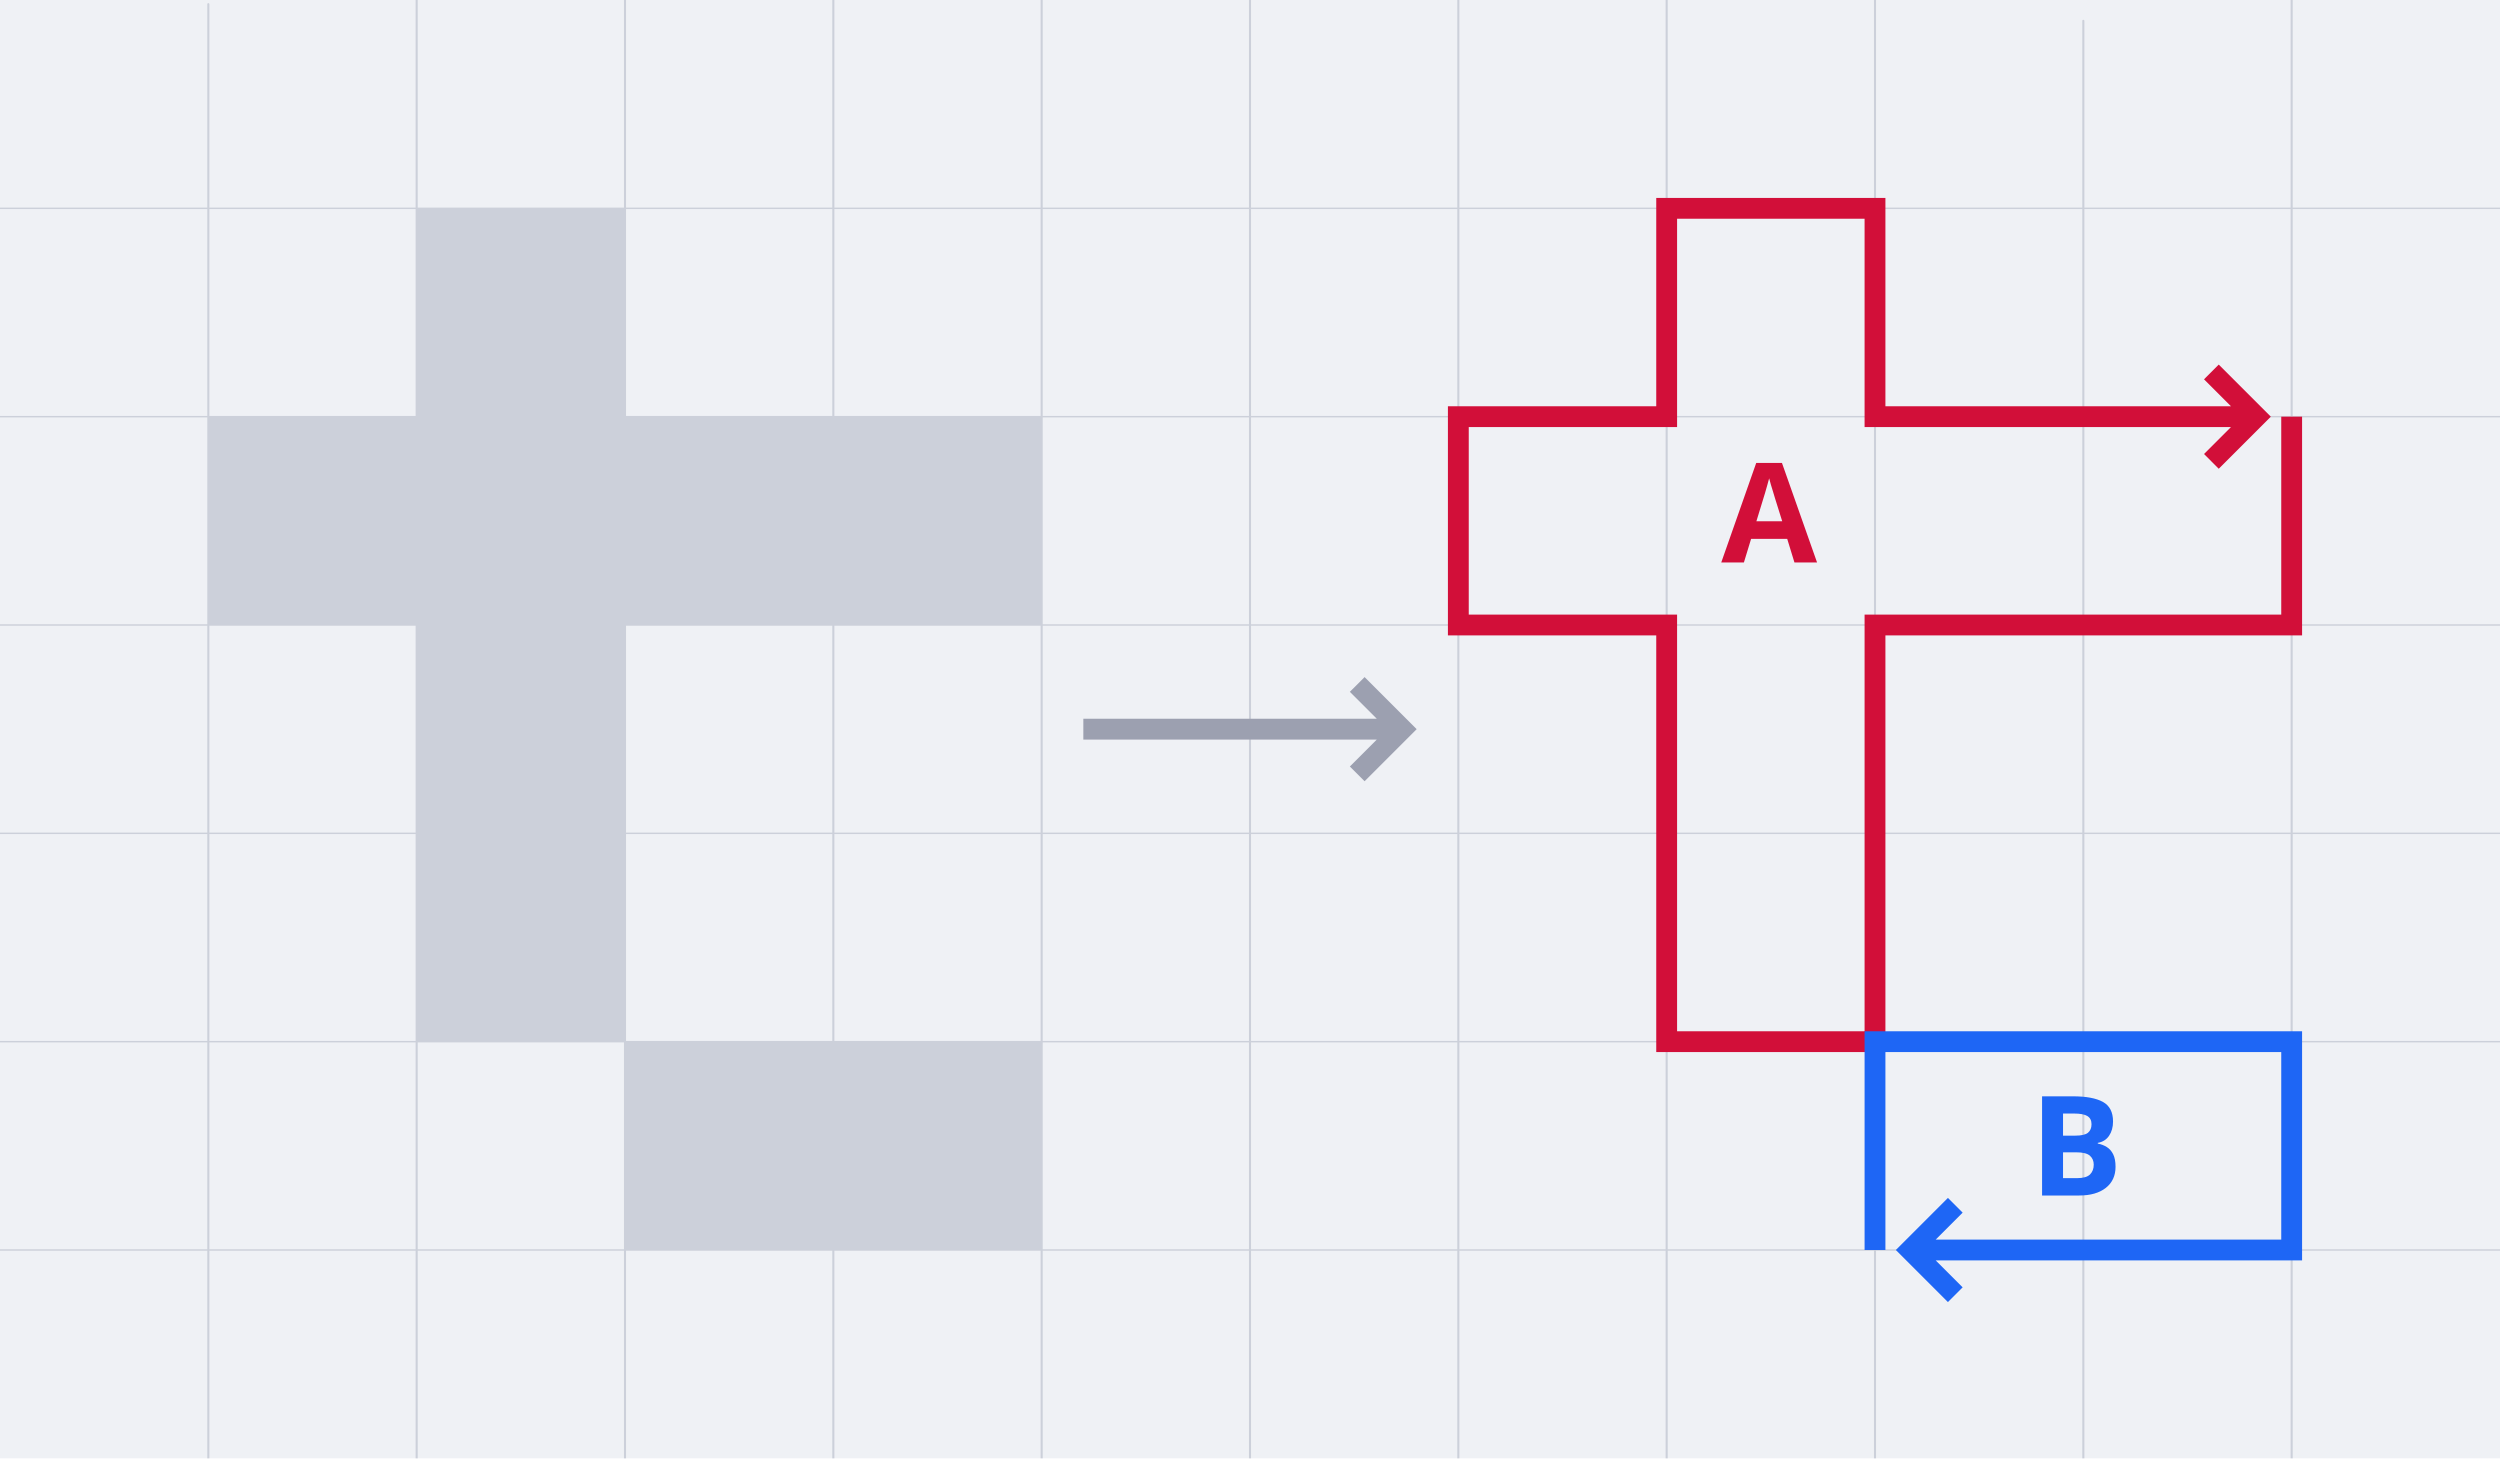
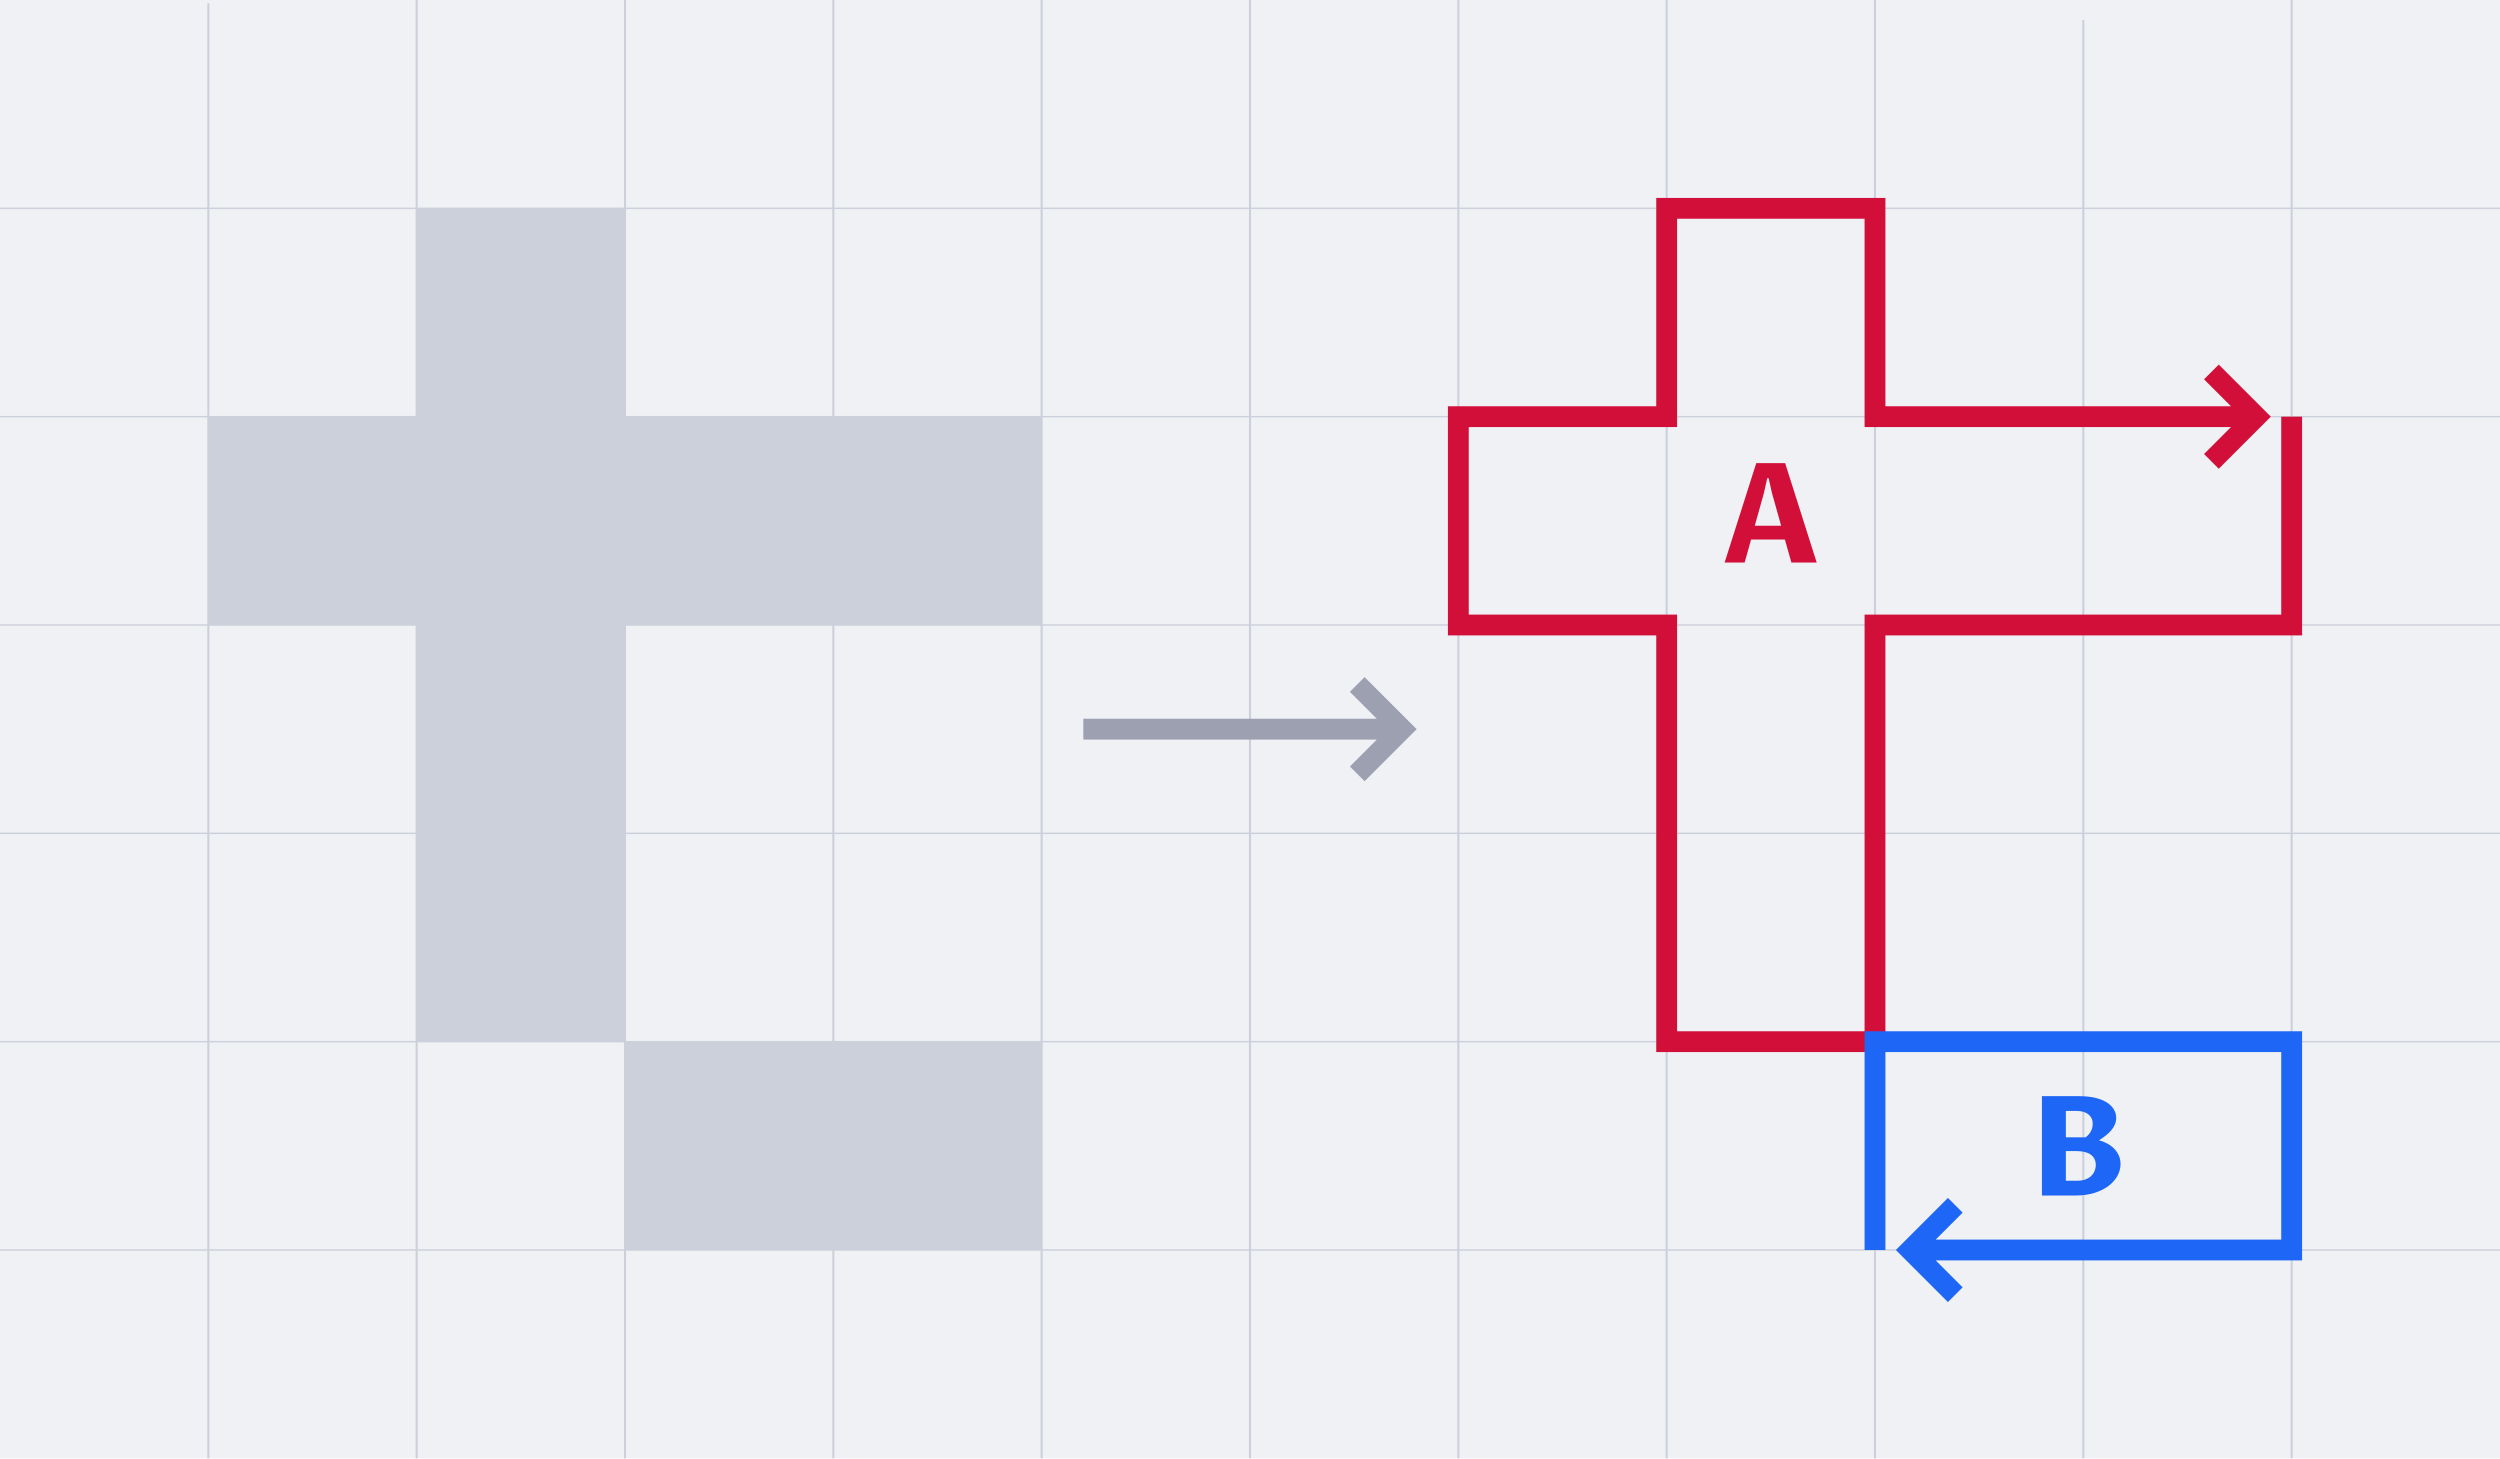
<svg xmlns="http://www.w3.org/2000/svg" width="100%" height="100%" viewBox="0 0 1200 700" version="1.1" xml:space="preserve" style="fill-rule:evenodd;clip-rule:evenodd;stroke-linecap:round;stroke-linejoin:round;stroke-miterlimit:1.5;">
-   <g transform="matrix(1,0,0,1,-1284.56,-2.27374e-13)">
-     <g id="from_to" transform="matrix(1.5,0,0,1,1284.56,2.27374e-13)">
+   <g transform="matrix(1,0,0,1,-1295.4,0)">
+     <g id="pixels_to_contours" transform="matrix(1.5,0,0,1,1295.4,0)">
      <rect x="0" y="0" width="800" height="700" style="fill:none;" />
      <clipPath id="_clip1">
        <rect x="0" y="0" width="800" height="700" />
      </clipPath>
      <g clip-path="url(#_clip1)">
        <g id="grid" transform="matrix(0.666667,0,0,1,0,0)">
          <g id="bg" transform="matrix(1.5,0,0,1,0,0)">
            <rect x="0" y="0" width="800" height="700" style="fill:rgb(239,241,245);" />
          </g>
          <g transform="matrix(1,0,0,1,-861.828,2)">
            <path d="M961.828,0L961.828,700" style="fill:none;stroke:rgb(204,208,218);stroke-width:1px;" />
          </g>
          <g transform="matrix(1,0,0,1,-761.828,0)">
            <path d="M961.828,0L961.828,700" style="fill:none;stroke:rgb(204,208,218);stroke-width:1px;" />
          </g>
          <g transform="matrix(1,0,0,1,-661.828,0)">
            <path d="M961.828,0L961.828,700" style="fill:none;stroke:rgb(204,208,218);stroke-width:1px;" />
          </g>
          <g transform="matrix(1,0,0,1,-561.828,0)">
            <path d="M961.828,0L961.828,700" style="fill:none;stroke:rgb(204,208,218);stroke-width:1px;" />
          </g>
          <g transform="matrix(1,0,0,1,-461.828,5.68434e-14)">
            <path d="M961.828,0L961.828,700" style="fill:none;stroke:rgb(204,208,218);stroke-width:1px;" />
          </g>
          <g transform="matrix(1,0,0,1,-361.828,5.68434e-14)">
            <path d="M961.828,0L961.828,700" style="fill:none;stroke:rgb(204,208,218);stroke-width:1px;" />
          </g>
          <g transform="matrix(1,0,0,1,-261.828,0)">
            <path d="M961.828,0L961.828,700" style="fill:none;stroke:rgb(204,208,218);stroke-width:1px;" />
          </g>
          <g transform="matrix(1,0,0,1,-161.828,0)">
            <path d="M961.828,0L961.828,700" style="fill:none;stroke:rgb(204,208,218);stroke-width:1px;" />
          </g>
          <g transform="matrix(1,0,0,1,-61.8281,0)">
            <path d="M961.828,0L961.828,700" style="fill:none;stroke:rgb(204,208,218);stroke-width:1px;" />
          </g>
          <g transform="matrix(1,0,0,1,38.1719,10)">
            <path d="M961.828,0L961.828,700" style="fill:none;stroke:rgb(204,208,218);stroke-width:1px;" />
          </g>
          <g transform="matrix(1,0,0,1,138.172,0)">
            <path d="M961.828,0L961.828,700" style="fill:none;stroke:rgb(204,208,218);stroke-width:1px;" />
          </g>
          <g transform="matrix(6.12323e-17,1,-1.71429,1.0497e-16,1200,-861.828)">
            <path d="M961.828,0L961.828,700" style="fill:none;stroke:rgb(204,208,218);stroke-width:0.71px;" />
          </g>
          <g transform="matrix(6.12323e-17,1,-1.71429,1.0497e-16,1200,-761.828)">
            <path d="M961.828,0L961.828,700" style="fill:none;stroke:rgb(204,208,218);stroke-width:0.71px;" />
          </g>
          <g transform="matrix(6.12323e-17,1,-1.71429,1.0497e-16,1200,-661.828)">
            <path d="M961.828,0L961.828,700" style="fill:none;stroke:rgb(204,208,218);stroke-width:0.71px;" />
          </g>
          <g transform="matrix(6.12323e-17,1,-1.71429,1.0497e-16,1200,-561.828)">
            <path d="M961.828,0L961.828,700" style="fill:none;stroke:rgb(204,208,218);stroke-width:0.71px;" />
          </g>
          <g transform="matrix(6.12323e-17,1,-1.71429,1.0497e-16,1200,-461.828)">
            <path d="M961.828,0L961.828,700" style="fill:none;stroke:rgb(204,208,218);stroke-width:0.71px;" />
          </g>
          <g transform="matrix(6.12323e-17,1,-1.71429,1.0497e-16,1200,-361.828)">
            <path d="M961.828,0L961.828,700" style="fill:none;stroke:rgb(204,208,218);stroke-width:0.71px;" />
          </g>
        </g>
        <g transform="matrix(0.666667,0,0,1,-66.6667,0)">
          <path d="M400,500L600,500L600,600L400,600L400,500ZM300,300L200,300L200,200L300,200L300,100L400,100L400,200L600,200L600,300L400,300L400,500L300,500L300,300Z" style="fill:rgb(204,208,218);" />
        </g>
        <g transform="matrix(0.666667,0,0,1.05,-659.708,-115)">
          <path d="M1684.56,400L1684.56,295.238L1784.56,295.238L1784.56,200L1894.56,200L1894.56,295.238L2060.42,295.238L2047.49,282.925L2054.56,276.19L2079.56,300L2054.56,323.81L2047.49,317.075L2060.42,304.762L1884.56,304.762L1884.56,209.524L1794.56,209.524L1794.56,304.762L1694.56,304.762L1694.56,390.476L1794.56,390.476L1794.56,580.952L1884.56,580.952L1884.56,390.476L2084.56,390.476L2084.56,300L2094.56,300L2094.56,400L1894.56,400L1894.56,590.476L1784.56,590.476L1784.56,400L1684.56,400Z" style="fill:rgb(210,15,57);" />
        </g>
        <g transform="matrix(-0.65,1.19403e-16,-8.16431e-17,-1,996.667,900)">
          <path d="M615.385,300L615.385,405L400,405L400,295L580.367,295L567.107,282.071L574.359,275L600,300L574.359,325L567.107,317.929L580.367,305L410.256,305L410.256,395L605.128,395L605.128,300L615.385,300Z" style="fill:rgb(30,102,245);" />
        </g>
        <g transform="matrix(0.592593,0,0,1,-953.815,155)">
          <path d="M2194.56,200L2194.56,190L2353.03,190L2338.48,177.071L2346.44,170L2374.56,195L2346.44,220L2338.48,212.929L2353.03,200L2194.56,200Z" style="fill:rgb(156,160,176);" />
        </g>
        <g transform="matrix(0.666667,0,0,1,-551.837,185.349)">
-           <g transform="matrix(66.6667,0,0,66.6667,1701.38,84.6508)">
-                     </g>
-           <text x="1653.95px" y="84.651px" style="font-family:'ProzaLibre-Bold', 'Proza Libre';font-weight:700;font-size:66.667px;fill:rgb(210,15,57);">A</text>
+           <path d="M1684.49,73.616L1668.28,73.616L1665.19,84.651L1655.58,84.651L1670.75,36.962L1684.62,36.962L1699.76,84.651L1687.61,84.651L1684.49,73.616ZM1682.7,67.008L1678.3,51.317L1676.68,44.156L1676.03,44.156L1674.43,51.317L1670.04,67.008L1682.7,67.008Z" style="fill:rgb(210,15,57);fill-rule:nonzero;" />
        </g>
        <g transform="matrix(0.666667,0,0,1,-453.171,489.194)">
-           <g transform="matrix(66.6667,0,0,66.6667,1701.03,84.6508)">
-                     </g>
-           <text x="1653.95px" y="84.651px" style="font-family:'ProzaLibre-Bold', 'Proza Libre';font-weight:700;font-size:66.667px;fill:rgb(30,102,245);">B</text>
+           <path d="M1687.29,58.153C1688.53,58.479 1689.76,58.956 1691,59.586C1692.24,60.215 1693.34,61.002 1694.32,61.946C1695.3,62.89 1696.09,63.996 1696.7,65.266C1697.3,66.536 1697.61,67.973 1697.61,69.579C1697.61,71.489 1697.12,73.344 1696.16,75.146C1695.19,76.947 1693.79,78.553 1691.96,79.963C1690.13,81.374 1687.87,82.508 1685.19,83.365C1682.51,84.222 1679.44,84.651 1675.99,84.651L1659.88,84.651L1659.88,36.962L1677.72,36.962C1680.65,36.962 1683.23,37.228 1685.45,37.759C1687.67,38.291 1689.53,39.029 1691.02,39.973C1692.5,40.917 1693.62,42.024 1694.38,43.293C1695.14,44.563 1695.52,45.925 1695.52,47.379C1695.52,48.55 1695.3,49.641 1694.86,50.65C1694.41,51.659 1693.82,52.598 1693.07,53.466C1692.32,54.334 1691.44,55.153 1690.45,55.924C1689.45,56.694 1688.39,57.437 1687.29,58.153ZM1671.37,77.554L1676.9,77.554C1678.36,77.554 1679.64,77.348 1680.75,76.936C1681.85,76.524 1682.78,75.965 1683.51,75.259C1684.25,74.554 1684.8,73.751 1685.17,72.851C1685.54,71.95 1685.73,71.011 1685.73,70.035C1685.73,68.841 1685.49,67.821 1685.03,66.975C1684.56,66.129 1683.92,65.434 1683.11,64.892C1682.29,64.349 1681.32,63.953 1680.19,63.703C1679.06,63.454 1677.85,63.329 1676.55,63.329L1671.37,63.329L1671.37,77.554ZM1680.81,56.721C1681.79,56.048 1682.61,55.142 1683.27,54.003C1683.93,52.864 1684.26,51.578 1684.26,50.146C1684.26,49.212 1684.08,48.371 1683.72,47.623C1683.37,46.874 1682.86,46.234 1682.19,45.702C1681.53,45.171 1680.73,44.764 1679.79,44.481C1678.84,44.199 1677.79,44.058 1676.64,44.058L1671.37,44.058L1671.37,56.721L1680.81,56.721Z" style="fill:rgb(30,102,245);fill-rule:nonzero;" />
        </g>
      </g>
    </g>
  </g>
</svg>
